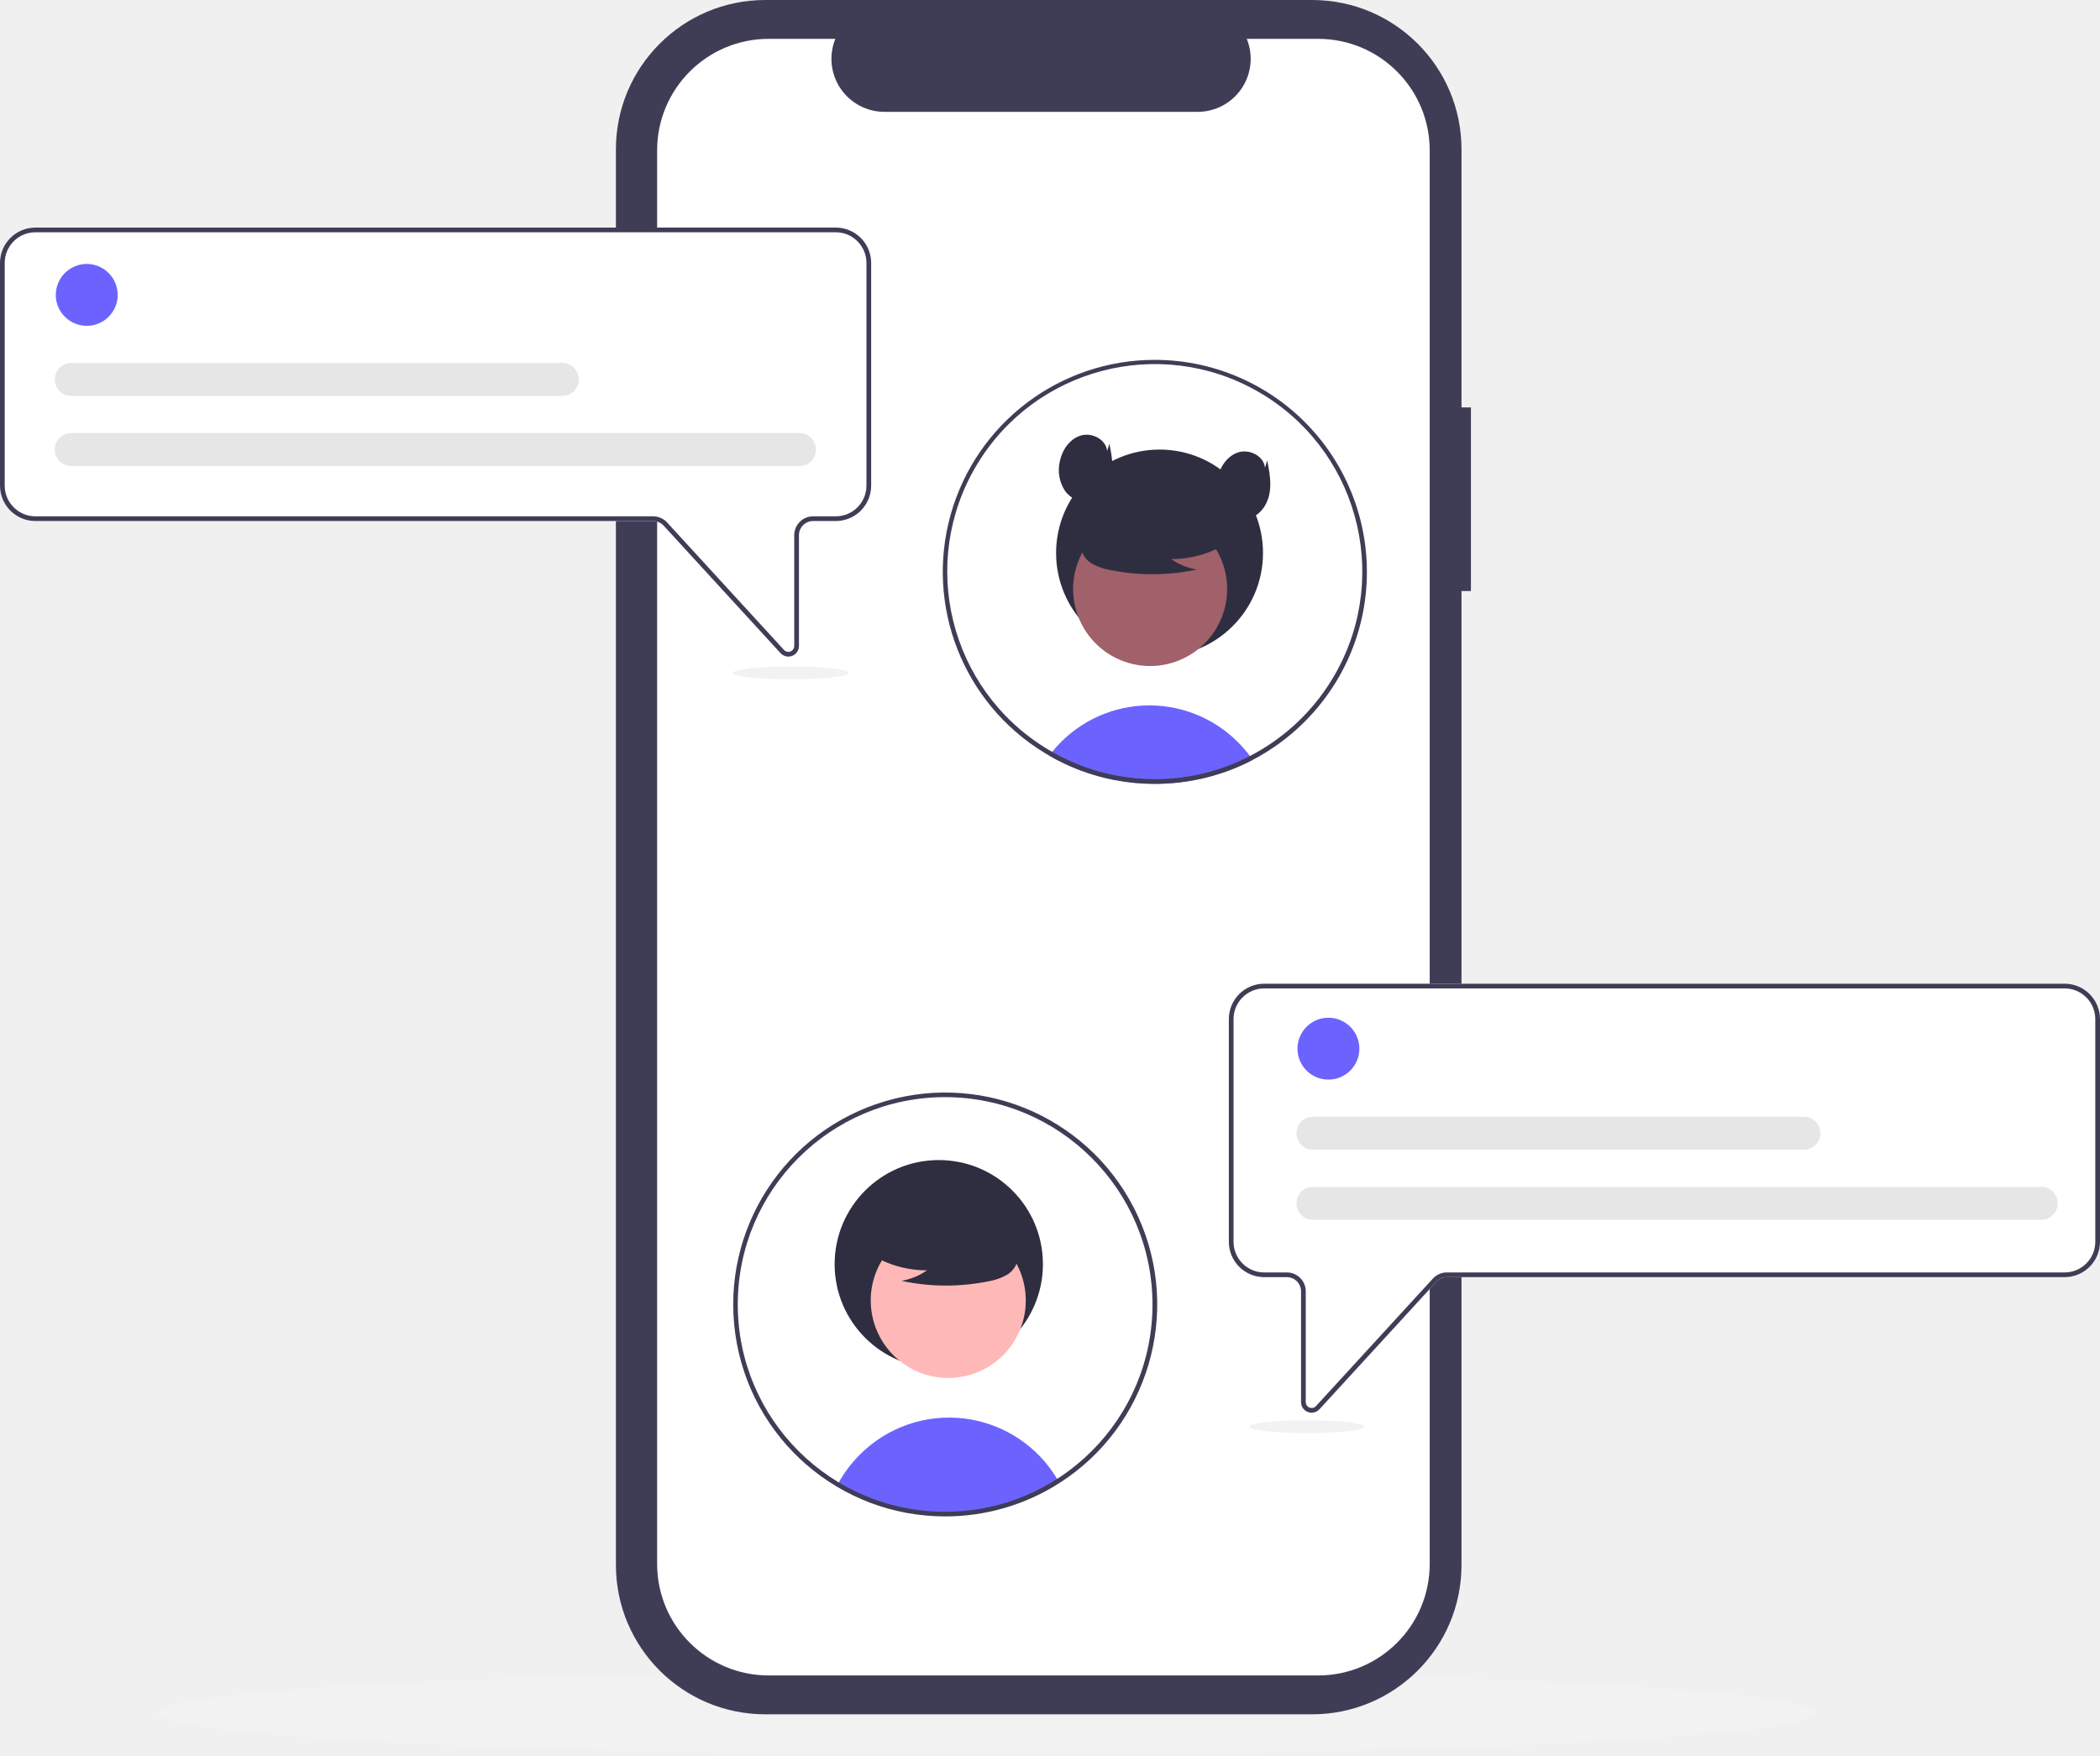
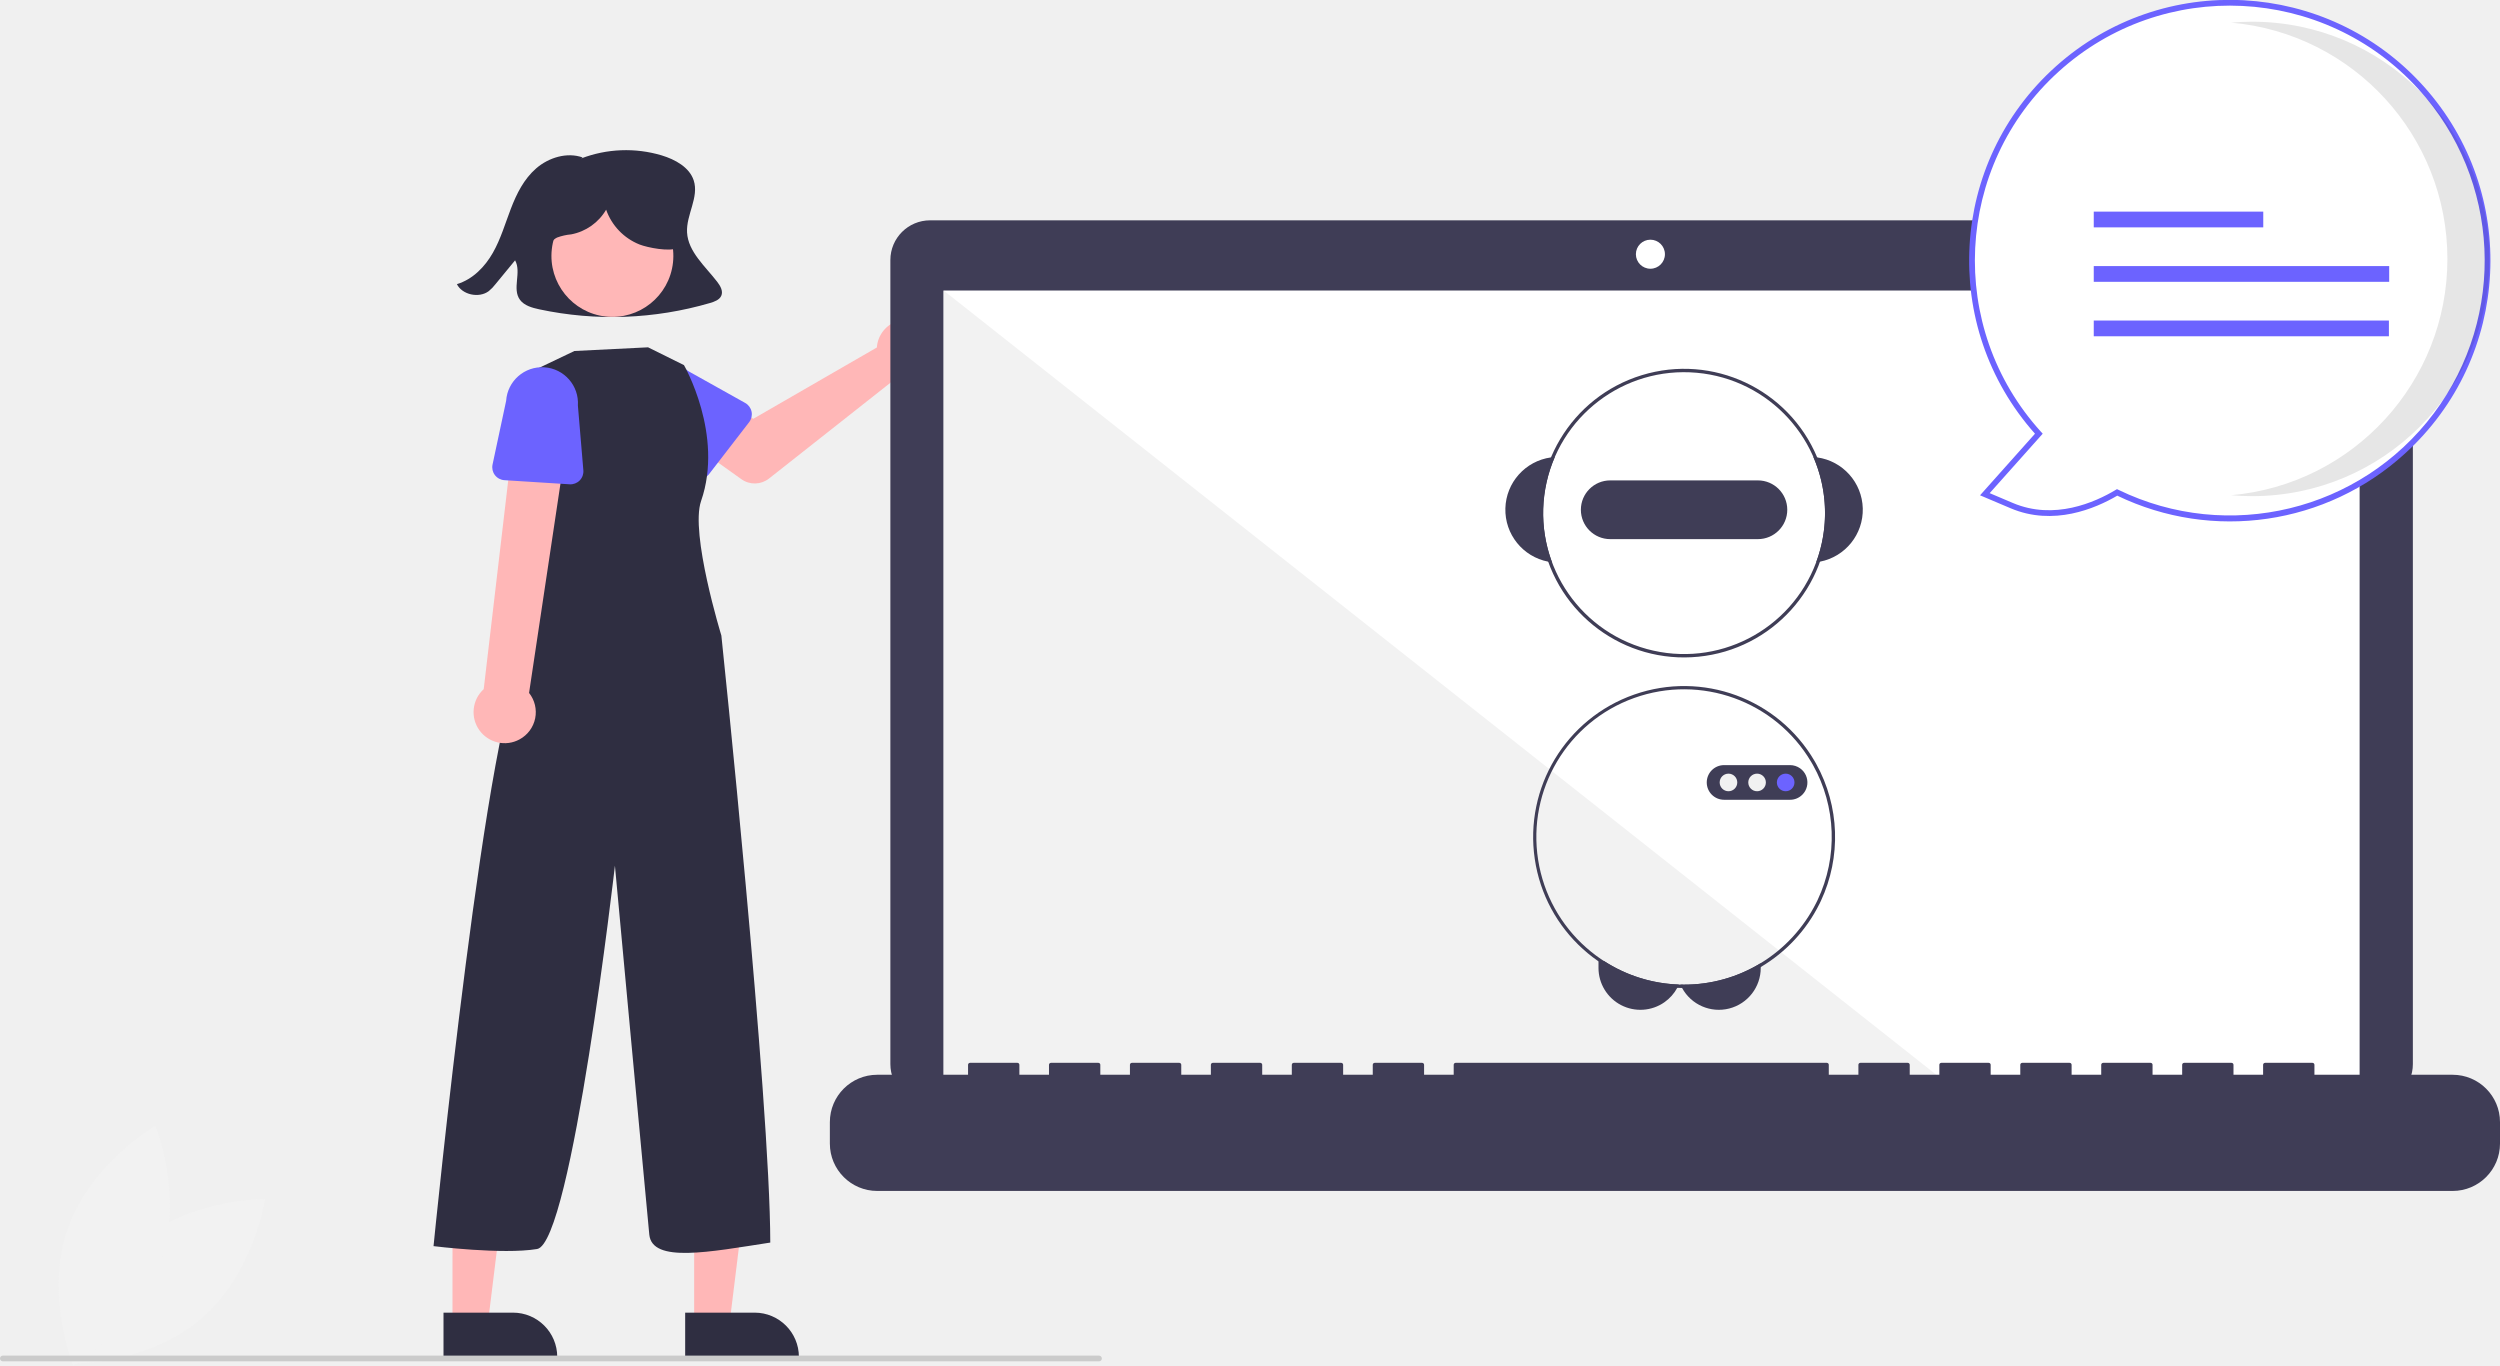
- <svg xmlns="http://www.w3.org/2000/svg" data-name="Layer 1" width="891.295" height="745.194" viewBox="0 0 891.295 745.194">
-   <ellipse cx="418.644" cy="727.194" rx="352" ry="18" fill="#f2f2f2" />
-   <path d="M778.65,250.35h-3.999V140.805a63.402,63.402,0,0,0-63.402-63.402H479.162a63.402,63.402,0,0,0-63.402,63.402v600.974a63.402,63.402,0,0,0,63.402,63.402H711.249a63.402,63.402,0,0,0,63.402-63.402V328.326h3.999Z" transform="translate(-154.3525 -77.40283)" fill="#3f3d56" />
-   <path d="M761.156,141.247v600.09a47.351,47.351,0,0,1-47.35,47.35h-233.2a47.351,47.351,0,0,1-47.35-47.35v-600.09a47.351,47.351,0,0,1,47.35-47.35h28.29a22.507,22.507,0,0,0,20.83,30.99h132.96a22.507,22.507,0,0,0,20.83-30.99h30.29A47.351,47.351,0,0,1,761.156,141.247Z" transform="translate(-154.3525 -77.40283)" fill="#fff" />
-   <path d="M686.03,400.003q-2.325,1.215-4.73,2.3-2.19.99-4.45,1.86c-.55.21-1.11.42-1.67.63a89.528,89.528,0,0,1-13.6,3.75q-3.435.675-6.96,1.06-2.91.33-5.88.47c-1.41.07-2.82.1-4.24.1a89.841,89.841,0,0,1-16.76-1.57c-1.44-.26-2.85-.57-4.26-.91a88.778,88.778,0,0,1-19.67-7.26c-.56-.28-1.12-.58-1.68-.87-.83-.44-1.64-.9-2.45-1.38.39-.54.81-1.07,1.24-1.59a53.034,53.034,0,0,1,78.87-4.1,54.277,54.277,0,0,1,5.06,5.86C685.26,398.893,685.65,399.443,686.03,400.003Z" transform="translate(-154.3525 -77.40283)" fill="#6c63ff" />
-   <circle cx="492.143" cy="234.764" r="43.91" fill="#2f2e41" />
-   <circle cx="642.499" cy="327.462" r="32.681" transform="translate(-232.6876 270.9066) rotate(-28.66315)" fill="#a0616a" />
-   <path d="M676.839,306.906a44.448,44.448,0,0,1-25.402,7.85,27.238,27.238,0,0,0,10.796,4.442,89.628,89.628,0,0,1-36.61.206,23.694,23.694,0,0,1-7.664-2.632,9.699,9.699,0,0,1-4.731-6.327c-.803-4.589,2.772-8.757,6.488-11.567a47.858,47.858,0,0,1,40.217-8.036c4.492,1.161,8.993,3.123,11.911,6.731s3.782,9.17,1.002,12.885Z" transform="translate(-154.3525 -77.40283)" fill="#2f2e41" />
-   <path d="M644.5,230.173a89.987,89.987,0,0,0-46.84,166.83l.58.34q.72.435,1.44.84c.81.48,1.62.94,2.45,1.38.56.29,1.12.59,1.68.87a88.778,88.778,0,0,0,19.67,7.26c1.41.34,2.82.65,4.26.91a89.841,89.841,0,0,0,16.76,1.57c1.42,0,2.83-.03,4.24-.1q2.97-.135,5.88-.47,3.525-.39,6.96-1.06a89.528,89.528,0,0,0,13.6-3.75c.56-.21,1.12-.42,1.67-.63q2.265-.87,4.45-1.86,2.4-1.08,4.73-2.3a90.792,90.792,0,0,0,37.04-35.97c.04-.08.09-.16.13-.24a89.306,89.306,0,0,0,9.65-26.41,90.051,90.051,0,0,0-88.35-107.21Zm77.06,132.45c-.08.14-.15.28-.23.41a88.172,88.172,0,0,1-36.48,35.32q-2.295,1.2-4.67,2.25c-1.31.59-2.65,1.15-4,1.67-.57.22-1.15.44-1.73.64a85.721,85.721,0,0,1-11.73,3.36,84.695,84.695,0,0,1-8.95,1.41c-1.85.2-3.73.34-5.62.41-1.21.05-2.43.08-3.65.08a86.762,86.762,0,0,1-16.22-1.51,85.625,85.625,0,0,1-9.63-2.36,88.466,88.466,0,0,1-13.99-5.67c-.52-.27-1.04-.54-1.55-.82-.73-.39-1.47-.79-2.19-1.22-.54-.3-1.08-.62-1.61-.94-.31-.18-.62-.37-.93-.56a88.069,88.069,0,1,1,123.18-32.47Z" transform="translate(-154.3525 -77.40283)" fill="#3f3d56" />
-   <path d="M624.26,268.863c-.472-4.968-6.558-8.026-11.318-6.526s-7.884,6.293-8.829,11.193a16.057,16.057,0,0,0,2.165,12.122c2.406,3.462,6.827,5.623,10.95,4.744,4.707-1.003,7.968-5.6,8.901-10.321s.007-9.589-.919-14.312Z" transform="translate(-154.3525 -77.40283)" fill="#2f2e41" />
-   <path d="M691.242,275.96c-.472-4.968-6.559-8.026-11.318-6.526s-7.884,6.293-8.829,11.193a16.057,16.057,0,0,0,2.165,12.122c2.406,3.462,6.827,5.623,10.95,4.744,4.707-1.003,7.968-5.6,8.901-10.321s.007-9.589-.919-14.312Z" transform="translate(-154.3525 -77.40283)" fill="#2f2e41" />
-   <path d="M488.936,356.142a4.475,4.475,0,0,1-3.307-1.464L436.008,300.544a6.02,6.02,0,0,0-4.426-1.947H169.362a15.026,15.026,0,0,1-15.009-15.009V189.025a15.026,15.026,0,0,1,15.009-15.009H509.087A15.026,15.026,0,0,1,524.096,189.025v94.562A15.026,15.026,0,0,1,509.087,298.597h-9.631a6.012,6.012,0,0,0-6.005,6.005v47.033a4.474,4.474,0,0,1-2.87,4.196A4.526,4.526,0,0,1,488.936,356.142Z" transform="translate(-154.3525 -77.40283)" fill="#fff" />
-   <path d="M488.936,356.142a4.475,4.475,0,0,1-3.307-1.464L436.008,300.544a6.02,6.02,0,0,0-4.426-1.947H169.362a15.026,15.026,0,0,1-15.009-15.009V189.025a15.026,15.026,0,0,1,15.009-15.009H509.087A15.026,15.026,0,0,1,524.096,189.025v94.562A15.026,15.026,0,0,1,509.087,298.597h-9.631a6.012,6.012,0,0,0-6.005,6.005v47.033a4.474,4.474,0,0,1-2.87,4.196A4.526,4.526,0,0,1,488.936,356.142ZM169.362,176.016A13.024,13.024,0,0,0,156.353,189.025v94.562a13.024,13.024,0,0,0,13.009,13.009H431.581a8.024,8.024,0,0,1,5.9,2.596l49.622,54.133a2.503,2.503,0,0,0,4.347-1.691v-47.033a8.014,8.014,0,0,1,8.005-8.005H509.087a13.024,13.024,0,0,0,13.009-13.009V189.025A13.024,13.024,0,0,0,509.087,176.016Z" transform="translate(-154.3525 -77.40283)" fill="#3f3d56" />
-   <circle cx="36.816" cy="125.193" r="13.134" fill="#6c63ff" />
-   <path d="M493.764,275.269H184.684a7.005,7.005,0,1,1,0-14.009H493.764a7.005,7.005,0,0,1,0,14.009Z" transform="translate(-154.3525 -77.40283)" fill="#e6e6e6" />
-   <path d="M393.073,245.5H184.684a7.005,7.005,0,1,1,0-14.009H393.073a7.005,7.005,0,0,1,0,14.009Z" transform="translate(-154.3525 -77.40283)" fill="#e6e6e6" />
-   <path d="M709.419,676.831a4.474,4.474,0,0,1-2.87-4.196v-47.033a6.012,6.012,0,0,0-6.005-6.005H690.913a15.026,15.026,0,0,1-15.009-15.009V510.025A15.026,15.026,0,0,1,690.913,495.016H1030.638a15.026,15.026,0,0,1,15.009,15.009v94.562a15.026,15.026,0,0,1-15.009,15.009H768.419a6.02,6.02,0,0,0-4.426,1.947l-49.622,54.133a4.475,4.475,0,0,1-3.307,1.464A4.526,4.526,0,0,1,709.419,676.831Z" transform="translate(-154.3525 -77.40283)" fill="#fff" />
-   <path d="M709.419,676.831a4.474,4.474,0,0,1-2.87-4.196v-47.033a6.012,6.012,0,0,0-6.005-6.005H690.913a15.026,15.026,0,0,1-15.009-15.009V510.025A15.026,15.026,0,0,1,690.913,495.016H1030.638a15.026,15.026,0,0,1,15.009,15.009v94.562a15.026,15.026,0,0,1-15.009,15.009H768.419a6.02,6.02,0,0,0-4.426,1.947l-49.622,54.133a4.475,4.475,0,0,1-3.307,1.464A4.526,4.526,0,0,1,709.419,676.831ZM690.913,497.016A13.024,13.024,0,0,0,677.904,510.025v94.562A13.024,13.024,0,0,0,690.913,617.597h9.631a8.014,8.014,0,0,1,8.005,8.005v47.033a2.503,2.503,0,0,0,4.347,1.691l49.622-54.133a8.024,8.024,0,0,1,5.9-2.596h262.22a13.024,13.024,0,0,0,13.009-13.009V510.025a13.024,13.024,0,0,0-13.009-13.009Z" transform="translate(-154.3525 -77.40283)" fill="#3f3d56" />
-   <path d="M603.53,706.113a89.069,89.069,0,0,1-93.65,1.49,54.129,54.129,0,0,1,9.4-12.65,53.433,53.433,0,0,1,83.91,10.57C603.3,705.713,603.42,705.913,603.53,706.113Z" transform="translate(-154.3525 -77.40283)" fill="#6c63ff" />
-   <circle cx="398.443" cy="536.688" r="44.202" fill="#2f2e41" />
-   <circle cx="556.819" cy="629.489" r="32.898" transform="translate(-416.965 738.7288) rotate(-61.33685)" fill="#ffb8b8" />
-   <path d="M522.25,608.796a44.744,44.744,0,0,0,25.571,7.902,27.419,27.419,0,0,1-10.868,4.471,90.223,90.223,0,0,0,36.853.207,23.852,23.852,0,0,0,7.715-2.65,9.764,9.764,0,0,0,4.762-6.369c.809-4.619-2.791-8.816-6.531-11.644a48.176,48.176,0,0,0-40.484-8.09c-4.522,1.169-9.053,3.144-11.99,6.776s-3.807,9.231-1.009,12.971Z" transform="translate(-154.3525 -77.40283)" fill="#2f2e41" />
-   <path d="M555.5,721.173a89.972,89.972,0,1,1,48.571-14.219A89.88,89.88,0,0,1,555.5,721.173Zm0-178a88.008,88.008,0,1,0,88,88A88.1,88.1,0,0,0,555.5,543.173Z" transform="translate(-154.3525 -77.40283)" fill="#3f3d56" />
-   <circle cx="563.816" cy="445.193" r="13.134" fill="#6c63ff" />
-   <path d="M1020.764,595.269H711.684a7.005,7.005,0,1,1,0-14.009h309.08a7.005,7.005,0,0,1,0,14.009Z" transform="translate(-154.3525 -77.40283)" fill="#e6e6e6" />
-   <path d="M920.073,565.5H711.684a7.005,7.005,0,1,1,0-14.009H920.073a7.005,7.005,0,0,1,0,14.009Z" transform="translate(-154.3525 -77.40283)" fill="#e6e6e6" />
-   <ellipse cx="554.644" cy="605.661" rx="24.504" ry="2.72" fill="#f2f2f2" />
-   <ellipse cx="335.644" cy="285.661" rx="24.504" ry="2.72" fill="#f2f2f2" />
+ <svg xmlns="http://www.w3.org/2000/svg" data-name="Layer 1" width="868.98" height="474.67" viewBox="0 0 868.98 474.67">
+   <path d="M212.969,644.948c-18.517,15.79-22.361,41.687-22.361,41.687s26.179.297,44.697-15.493,22.361-41.687,22.361-41.687S231.486,629.158,212.969,644.948Z" transform="translate(-165.5099 -212.6649)" fill="#f2f2f2" />
+   <path d="M221.526,651.23c-7.888,23.022-30.565,36.105-30.565,36.105s-9.889-24.242-2.001-47.263,30.565-36.105,30.565-36.105S229.413,628.208,221.526,651.23Z" transform="translate(-165.5099 -212.6649)" fill="#f2f2f2" />
+   <path d="M414.811,310.625c-4.19-5.429-10.111-10.452-10.486-17.152-.344-6.144,4.238-12.245,2.306-18.123-1.486-4.52-6.387-7.247-11.177-8.691a43.439,43.439,0,0,0-27.916,1.075l.485-.342c-5.452-1.942-11.825.063-16.115,3.776-4.29,3.713-6.839,8.861-8.817,14.019-1.979,5.158-3.511,10.505-6.26,15.341-2.749,4.836-6.958,9.234-12.51,10.905,1.859,3.708,7.67,4.98,11.078,2.425a14.014,14.014,0,0,0,2.331-2.41q3.409-4.146,6.819-8.292c2.339,4.16-1.155,9.901,1.72,13.752,1.482,1.986,4.19,2.74,6.705,3.281a121.277,121.277,0,0,0,59.331-2.201c1.55-.457,3.261-1.086,3.904-2.489C416.951,313.879,415.912,312.053,414.811,310.625Z" transform="translate(-165.5099 -212.6649)" fill="#2f2e41" />
+   <path d="M470.538,331.812a10.527,10.527,0,0,0-.239,1.64l-42.957,24.782L416.9,352.223,405.769,366.796,423.219,379.233a8,8,0,0,0,9.598-.234l44.297-34.946a10.497,10.497,0,1,0-6.576-12.241Z" transform="translate(-165.5099 -212.6649)" fill="#ffb7b7" />
+   <path d="M425.905,359.408l-13.884,17.994a4.5,4.5,0,0,1-6.804.373l-15.717-16.321A12.497,12.497,0,0,1,404.827,341.709l19.713,11.023a4.5,4.5,0,0,1,1.365,6.676Z" transform="translate(-165.5099 -212.6649)" fill="#6c63ff" />
+   <polygon points="241.288 460.267 253.548 460.266 259.38 412.978 241.286 412.979 241.288 460.267" fill="#ffb7b7" />
+   <path d="M403.67,668.929l24.144-.001h.001a15.387,15.387,0,0,1,15.386,15.386v.5l-39.531.001Z" transform="translate(-165.5099 -212.6649)" fill="#2f2e41" />
+   <polygon points="157.288 460.267 169.548 460.266 175.38 412.978 157.286 412.979 157.288 460.267" fill="#ffb7b7" />
+   <path d="M319.67,668.929l24.144-.001h.001a15.387,15.387,0,0,1,15.386,15.386v.5l-39.531.001Z" transform="translate(-165.5099 -212.6649)" fill="#2f2e41" />
+   <circle cx="378.374" cy="301.628" r="21.188" transform="translate(-128.2503 432.1653) rotate(-83.7356)" fill="#ffb7b7" />
+   <path d="M390.771,333.391l12.482,6.184s13.947,24.237,5.947,47.237c-3.884,11.167,7.053,46.763,7.053,46.763s16.947,161.237,17,211c-21.053,3.237-41.053,7.237-42.053-2.763s-11.947-128.237-11.947-128.237-15.053,131.237-27.053,133.237-36-1-36-1,19.053-192.237,32.053-204.237l2-10-.053-89.763,14.978-7.148Z" transform="translate(-165.5099 -212.6649)" fill="#2f2e41" />
+   <path d="M346.118,469.662a10.743,10.743,0,0,0,3.291-16.14l14.517-96.762-18.966-.91-11.316,96.361a10.801,10.801,0,0,0,12.474,17.451Z" transform="translate(-165.5099 -212.6649)" fill="#ffb7b7" />
+   <path d="M363.514,381.004l-22.682-1.432a4.5,4.5,0,0,1-4.118-5.429l4.726-22.16a12.497,12.497,0,0,1,24.94,1.648l1.901,22.505a4.5,4.5,0,0,1-4.768,4.868Z" transform="translate(-165.5099 -212.6649)" fill="#6c63ff" />
+   <path d="M990.396,289.249H488.802a13.806,13.806,0,0,0-13.806,13.806V582.534a13.806,13.806,0,0,0,13.806,13.806H990.396a13.806,13.806,0,0,0,13.806-13.806V303.055a13.806,13.806,0,0,0-13.806-13.806Z" transform="translate(-165.5099 -212.6649)" fill="#3f3d56" />
+   <rect x="327.996" y="100.983" width="492.186" height="277.644" fill="#fff" />
+   <circle cx="573.668" cy="88.363" r="5.048" fill="#fff" />
+   <polygon points="679.425 378.627 327.996 378.627 327.996 100.983 679.425 378.627" fill="#f2f2f2" style="isolation:isolate" />
+   <path d="M1018.021,586.244H969.987v-3.461a.686.686,0,0,0-.686-.686h-16.469a.686.686,0,0,0-.686.686v3.461H941.853v-3.461a.686.686,0,0,0-.686-.686H924.698a.686.686,0,0,0-.686.686h0v3.461h-10.293v-3.461a.686.686,0,0,0-.686-.686H896.563a.686.686,0,0,0-.686.686h0v3.461h-10.293v-3.461a.686.686,0,0,0-.686-.686H868.429a.686.686,0,0,0-.686.686v3.461h-10.293v-3.461a.686.686,0,0,0-.686-.686H840.295a.686.686,0,0,0-.686.686h0v3.461H829.316v-3.461a.686.686,0,0,0-.686-.686H812.16a.686.686,0,0,0-.686.686h0v3.461h-10.293v-3.461a.686.686,0,0,0-.686-.686H671.489a.686.686,0,0,0-.686.686h0v3.461H660.51v-3.461a.686.686,0,0,0-.686-.686H643.355a.686.686,0,0,0-.686.686h0v3.461H632.375v-3.461a.686.686,0,0,0-.686-.686H615.22a.686.686,0,0,0-.686.686h0v3.461H604.241v-3.461a.686.686,0,0,0-.686-.686H587.086a.686.686,0,0,0-.686.686h0v3.461h-10.293v-3.461a.686.686,0,0,0-.686-.686H558.952a.686.686,0,0,0-.686.686h0v3.461H547.972v-3.461a.686.686,0,0,0-.686-.686H530.817a.686.686,0,0,0-.686.686v3.461h-10.293v-3.461a.686.686,0,0,0-.686-.686H502.683a.686.686,0,0,0-.686.686h0v3.461H470.431a16.469,16.469,0,0,0-16.469,16.469v7.447a16.469,16.469,0,0,0,16.469,16.469h547.59a16.469,16.469,0,0,0,16.469-16.469V602.712A16.469,16.469,0,0,0,1018.021,586.244Z" transform="translate(-165.5099 -212.6649)" fill="#3f3d56" />
+   <path d="M749.066,554.886a12.089,12.089,0,0,1-.554,1.143,14.627,14.627,0,0,1-4.433,4.987,14.564,14.564,0,0,1-22.946-11.911V546.755h1.995A50.942,50.942,0,0,0,749.066,554.886Z" transform="translate(-165.5099 -212.6649)" fill="#3f3d56" />
+   <path d="M777.53,547.443v1.662a14.559,14.559,0,0,1-27.344,6.97,12.16,12.16,0,0,1-.577-1.172c.426.012.846.018,1.272.018A51.018,51.018,0,0,0,777.53,547.443Z" transform="translate(-165.5099 -212.6649)" fill="#3f3d56" />
+   <path d="M797.152,371.656c-.437-.064-.881-.105-1.324-.134a48.982,48.982,0,0,1,.974,36.577c.443-.052.881-.122,1.318-.204a18.374,18.374,0,0,0-.968-36.239Z" transform="translate(-165.5099 -212.6649)" fill="#3f3d56" />
+   <path d="M705.933,371.522c-.443.029-.887.07-1.324.134a18.374,18.374,0,0,0-.968,36.239c.437.082.875.152,1.318.204a48.986,48.986,0,0,1,.974-36.577Z" transform="translate(-165.5099 -212.6649)" fill="#3f3d56" />
+   <path d="M797.152,371.656a50.156,50.156,0,1,0,3.891,19.365A50.228,50.228,0,0,0,797.152,371.656Zm-.35,36.443a48.982,48.982,0,1,1,3.074-17.078A49.067,49.067,0,0,1,796.802,408.099Z" transform="translate(-165.5099 -212.6649)" fill="#3f3d56" />
+   <path d="M776.545,379.647H725.216a10.207,10.207,0,0,0,0,20.415h51.328a10.207,10.207,0,0,0,0-20.415Z" transform="translate(-165.5099 -212.6649)" fill="#3f3d56" />
+   <path d="M796.802,478.185q-.28-.516-.578-1.015c-.006-.012-.012-.018-.017-.029a52.474,52.474,0,1,0-47.694,78.888c.554.029,1.114.047,1.674.047.234.012.461.012.694.012a52.108,52.108,0,0,0,26.65-7.285A52.843,52.843,0,0,0,797.91,526.9c.006-.012.012-.018.017-.029.175-.35.344-.706.513-1.067a52.419,52.419,0,0,0-1.639-47.619Zm.502,47.298q-.254.543-.525,1.067a51.686,51.686,0,0,1-19.248,20.893,51.018,51.018,0,0,1-26.65,7.478c-.426,0-.846-.006-1.272-.018q-.271,0-.543-.017a51.326,51.326,0,1,1,45.974-77.418c.006.012.012.017.017.029.204.332.402.671.589,1.009a51.263,51.263,0,0,1,1.656,46.977Z" transform="translate(-165.5099 -212.6649)" fill="#3f3d56" />
+   <path d="M791.226,479.737A6.067,6.067,0,0,0,787.726,478.611H764.786a6.025,6.025,0,1,0,0,12.05H787.726a5.959,5.959,0,0,0,1.219-.122,6.619,6.619,0,0,0,1.167-.367,6.023,6.023,0,0,0,1.114-10.435Z" transform="translate(-165.5099 -212.6649)" fill="#3f3d56" />
+   <circle cx="600.803" cy="271.971" r="3.059" fill="#f1f1f1" />
+   <circle cx="610.745" cy="271.971" r="3.059" fill="#f1f1f1" />
+   <circle cx="620.686" cy="271.971" r="3.059" fill="#6c63ff" />
+   <path d="M901.407,383.818c-7.955,4.771-22.128,10.749-36.611,4.605l-9.362-3.971,18.761-21.031a89.602,89.602,0,1,1,27.212,20.397Z" transform="translate(-165.5099 -212.6649)" fill="#fff" />
+   <path d="M901.456,384.952c-7.644,4.488-22.205,10.69-37.051,4.392l-10.647-4.516,19.094-21.404a90.602,90.602,0,1,1,128.58,6.914h0a90.198,90.198,0,0,1-99.977,14.614Zm104.74-141.25A88.602,88.602,0,1,0,874.935,362.749l.604.666-18.431,20.661L865.186,387.503c14.338,6.082,28.525-.236,35.706-4.542l.464-.279.487.237a88.602,88.602,0,0,0,104.352-139.216Z" transform="translate(-165.5099 -212.6649)" fill="#6c63ff" />
+   <path d="M1016.209,302.667a82.46,82.46,0,0,0-75.168-82.132c2.402-.21,4.831-.324,7.288-.324a82.456,82.456,0,0,1,0,164.913c-2.453,0-4.878-.115-7.276-.325A82.46,82.46,0,0,0,1016.209,302.667Z" transform="translate(-165.5099 -212.6649)" opacity="0.1" style="isolation:isolate" />
+   <rect x="727.772" y="73.559" width="58.92" height="5.472" fill="#6c63ff" />
+   <rect x="727.772" y="92.487" width="102.692" height="5.472" fill="#6c63ff" />
+   <rect x="727.772" y="111.415" width="102.591" height="5.472" fill="#6c63ff" />
+   <path d="M547.51,685.859h-381a1,1,0,0,1,0-2h381a1,1,0,0,1,0,2Z" transform="translate(-165.5099 -212.6649)" fill="#cbcbcb" />
+   <path d="M400.58,287.855c-.826-3.745-3.507-6.849-6.597-9.121a27.017,27.017,0,0,0-34.537,2.1,17.649,17.649,0,0,0-5.334,8.549,10.486,10.486,0,0,0,2.235,9.548l.423.265c-.384-1.628.881-3.255,2.392-3.973a19.11,19.11,0,0,1,4.878-1.094,17.935,17.935,0,0,0,12.157-8.578,20.254,20.254,0,0,0,11.607,12.097c2.8,1.095,10.492,2.601,13.158,1.211C404.363,297.086,401.406,291.601,400.58,287.855Z" transform="translate(-165.5099 -212.6649)" fill="#2f2e41" />
</svg>
